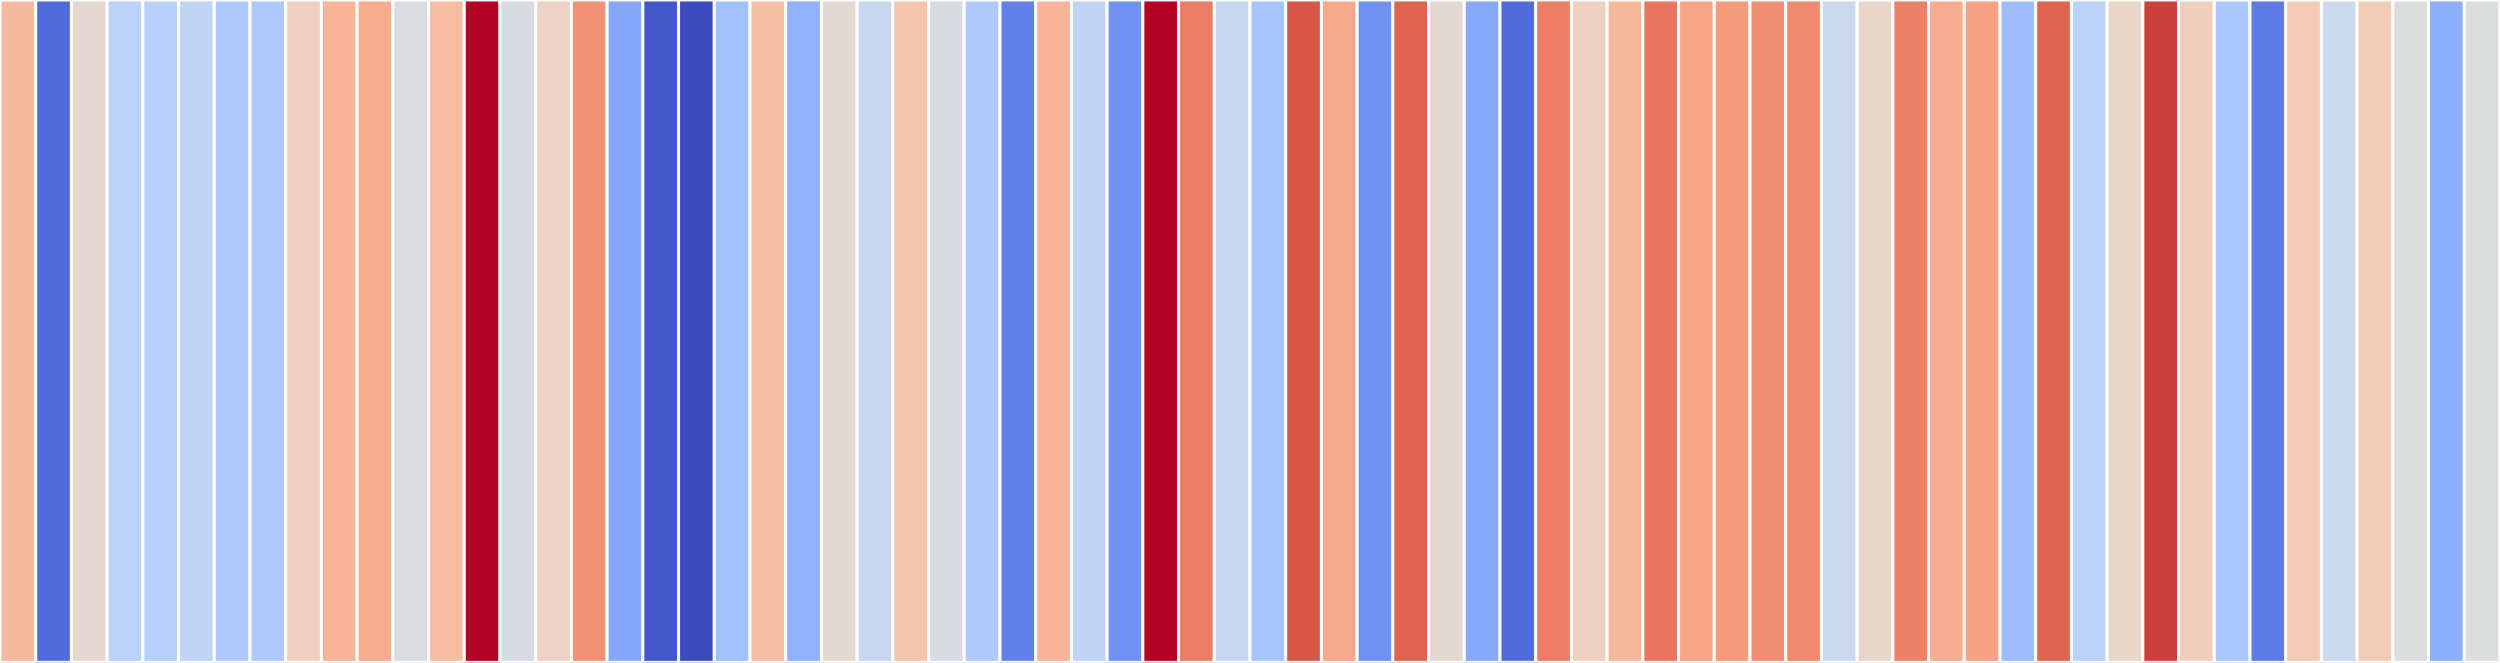
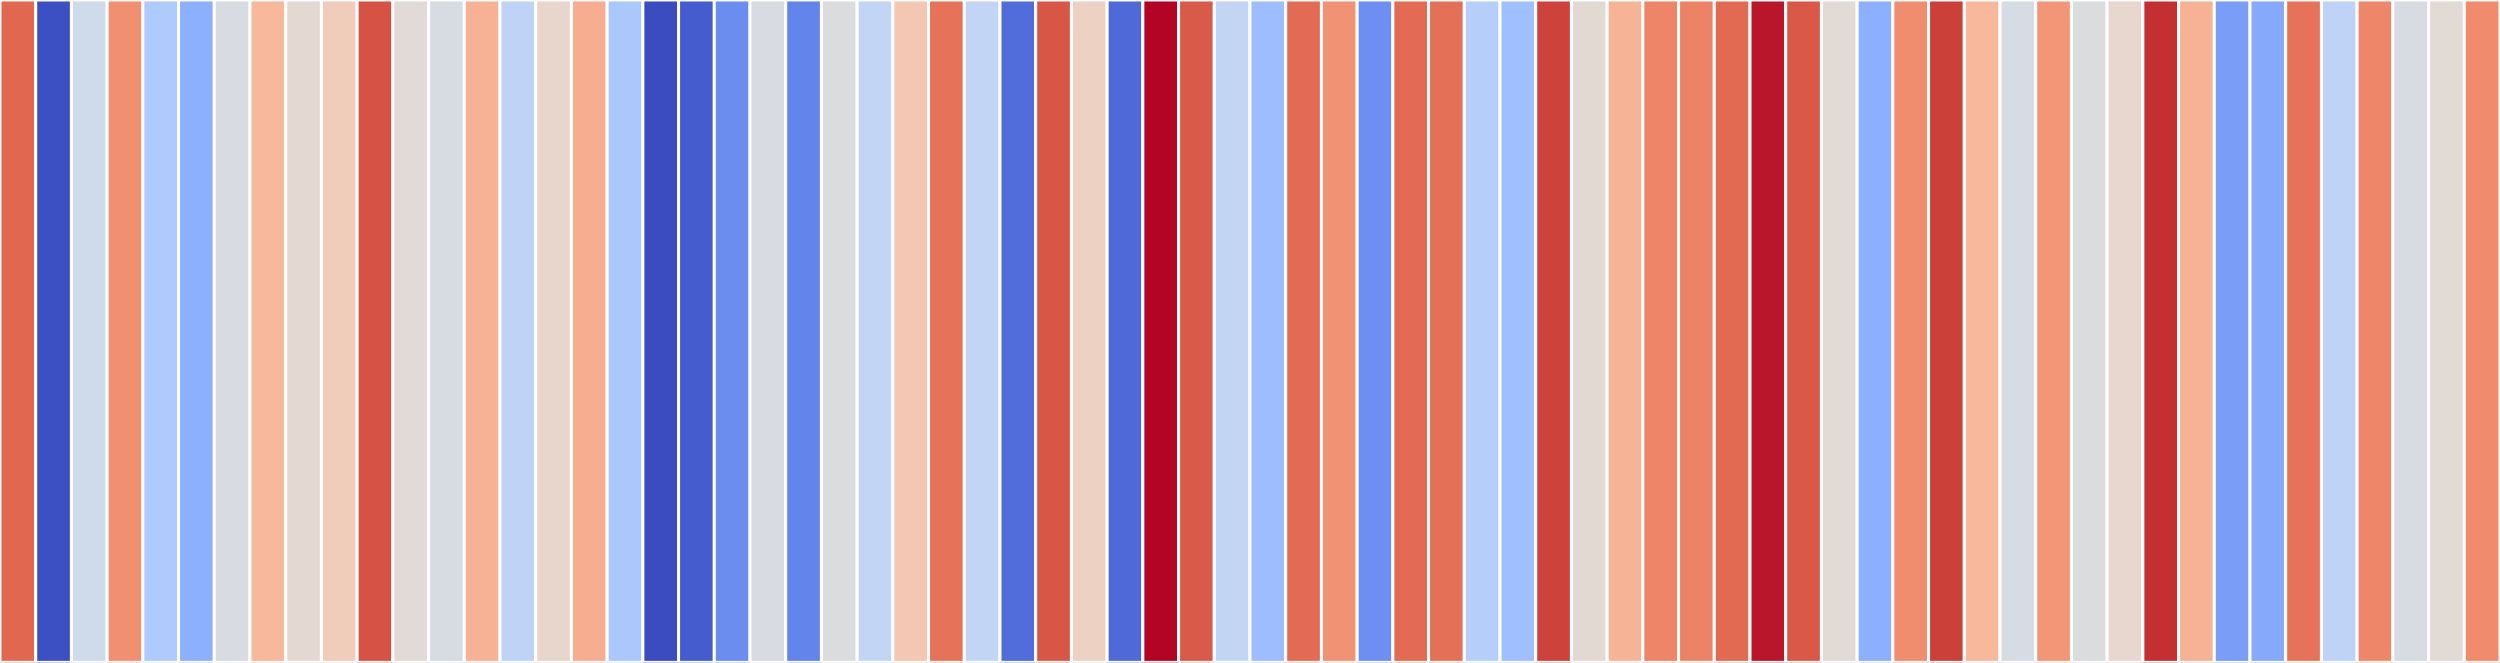
<svg xmlns="http://www.w3.org/2000/svg" width="837pt" height="221.76pt" viewBox="0 0 837 221.76" version="1.1">
  <defs>
    <style type="text/css">*{stroke-linejoin: round; stroke-linecap: butt}</style>
  </defs>
  <g id="figure_1">
    <g id="patch_1">
      <path d="M 0 221.76  L 837 221.76  L 837 0  L 0 0  z " style="fill: #ffffff" />
    </g>
    <g id="axes_1">
      <g id="QuadMesh_1">
-         <path d="M 0 -0  L 11.957 -0  L 11.957 221.76  L 0 221.76  L 0 -0  " clip-path="url(#pdaebeb70e7)" style="fill: #f7b99e; stroke: #ffffff" />
-         <path d="M 11.957 -0  L 23.914 -0  L 23.914 221.76  L 11.957 221.76  L 11.957 -0  " clip-path="url(#pdaebeb70e7)" style="fill: #506bda; stroke: #ffffff" />
-         <path d="M 23.914 -0  L 35.871 -0  L 35.871 221.76  L 23.914 221.76  L 23.914 -0  " clip-path="url(#pdaebeb70e7)" style="fill: #e5d8d1; stroke: #ffffff" />
-         <path d="M 35.871 -0  L 47.829 -0  L 47.829 221.76  L 35.871 221.76  L 35.871 -0  " clip-path="url(#pdaebeb70e7)" style="fill: #bbd1f8; stroke: #ffffff" />
-         <path d="M 47.829 -0  L 59.786 -0  L 59.786 221.76  L 47.829 221.76  L 47.829 -0  " clip-path="url(#pdaebeb70e7)" style="fill: #b9d0f9; stroke: #ffffff" />
-         <path d="M 59.786 -0  L 71.743 -0  L 71.743 221.76  L 59.786 221.76  L 59.786 -0  " clip-path="url(#pdaebeb70e7)" style="fill: #c0d4f5; stroke: #ffffff" />
-         <path d="M 71.743 -0  L 83.7 -0  L 83.7 221.76  L 71.743 221.76  L 71.743 -0  " clip-path="url(#pdaebeb70e7)" style="fill: #adc9fd; stroke: #ffffff" />
-         <path d="M 83.7 -0  L 95.657 -0  L 95.657 221.76  L 83.7 221.76  L 83.7 -0  " clip-path="url(#pdaebeb70e7)" style="fill: #adc9fd; stroke: #ffffff" />
-         <path d="M 95.657 -0  L 107.614 -0  L 107.614 221.76  L 95.657 221.76  L 95.657 -0  " clip-path="url(#pdaebeb70e7)" style="fill: #efcfbf; stroke: #ffffff" />
-         <path d="M 107.614 -0  L 119.571 -0  L 119.571 221.76  L 107.614 221.76  L 107.614 -0  " clip-path="url(#pdaebeb70e7)" style="fill: #f7b497; stroke: #ffffff" />
-         <path d="M 119.571 -0  L 131.529 -0  L 131.529 221.76  L 119.571 221.76  L 119.571 -0  " clip-path="url(#pdaebeb70e7)" style="fill: #f7ac8e; stroke: #ffffff" />
-         <path d="M 131.529 -0  L 143.486 -0  L 143.486 221.76  L 131.529 221.76  L 131.529 -0  " clip-path="url(#pdaebeb70e7)" style="fill: #dadce0; stroke: #ffffff" />
-         <path d="M 143.486 -0  L 155.443 -0  L 155.443 221.76  L 143.486 221.76  L 143.486 -0  " clip-path="url(#pdaebeb70e7)" style="fill: #f6bda2; stroke: #ffffff" />
-         <path d="M 155.443 -0  L 167.4 -0  L 167.4 221.76  L 155.443 221.76  L 155.443 -0  " clip-path="url(#pdaebeb70e7)" style="fill: #b40426; stroke: #ffffff" />
-         <path d="M 167.4 -0  L 179.357 -0  L 179.357 221.76  L 167.4 221.76  L 167.4 -0  " clip-path="url(#pdaebeb70e7)" style="fill: #d7dce3; stroke: #ffffff" />
-         <path d="M 179.357 -0  L 191.314 -0  L 191.314 221.76  L 179.357 221.76  L 179.357 -0  " clip-path="url(#pdaebeb70e7)" style="fill: #ecd3c5; stroke: #ffffff" />
-         <path d="M 191.314 -0  L 203.271 -0  L 203.271 221.76  L 191.314 221.76  L 191.314 -0  " clip-path="url(#pdaebeb70e7)" style="fill: #f29274; stroke: #ffffff" />
-         <path d="M 203.271 -0  L 215.229 -0  L 215.229 221.76  L 203.271 221.76  L 203.271 -0  " clip-path="url(#pdaebeb70e7)" style="fill: #85a8fc; stroke: #ffffff" />
-         <path d="M 215.229 -0  L 227.186 -0  L 227.186 221.76  L 215.229 221.76  L 215.229 -0  " clip-path="url(#pdaebeb70e7)" style="fill: #4358cb; stroke: #ffffff" />
-         <path d="M 227.186 -0  L 239.143 -0  L 239.143 221.76  L 227.186 221.76  L 227.186 -0  " clip-path="url(#pdaebeb70e7)" style="fill: #3b4cc0; stroke: #ffffff" />
-         <path d="M 239.143 -0  L 251.1 -0  L 251.1 221.76  L 239.143 221.76  L 239.143 -0  " clip-path="url(#pdaebeb70e7)" style="fill: #a2c1ff; stroke: #ffffff" />
-         <path d="M 251.1 -0  L 263.057 -0  L 263.057 221.76  L 251.1 221.76  L 251.1 -0  " clip-path="url(#pdaebeb70e7)" style="fill: #f6bfa6; stroke: #ffffff" />
-         <path d="M 263.057 -0  L 275.014 -0  L 275.014 221.76  L 263.057 221.76  L 263.057 -0  " clip-path="url(#pdaebeb70e7)" style="fill: #90b2fe; stroke: #ffffff" />
-         <path d="M 275.014 -0  L 286.971 -0  L 286.971 221.76  L 275.014 221.76  L 275.014 -0  " clip-path="url(#pdaebeb70e7)" style="fill: #e4d9d2; stroke: #ffffff" />
-         <path d="M 286.971 -0  L 298.929 -0  L 298.929 221.76  L 286.971 221.76  L 286.971 -0  " clip-path="url(#pdaebeb70e7)" style="fill: #c7d7f0; stroke: #ffffff" />
-         <path d="M 298.929 -0  L 310.886 -0  L 310.886 221.76  L 298.929 221.76  L 298.929 -0  " clip-path="url(#pdaebeb70e7)" style="fill: #f5c4ac; stroke: #ffffff" />
-         <path d="M 310.886 -0  L 322.843 -0  L 322.843 221.76  L 310.886 221.76  L 310.886 -0  " clip-path="url(#pdaebeb70e7)" style="fill: #d8dce2; stroke: #ffffff" />
-         <path d="M 322.843 -0  L 334.8 -0  L 334.8 221.76  L 322.843 221.76  L 322.843 -0  " clip-path="url(#pdaebeb70e7)" style="fill: #afcafc; stroke: #ffffff" />
-         <path d="M 334.8 -0  L 346.757 -0  L 346.757 221.76  L 334.8 221.76  L 334.8 -0  " clip-path="url(#pdaebeb70e7)" style="fill: #6180e9; stroke: #ffffff" />
-         <path d="M 346.757 -0  L 358.714 -0  L 358.714 221.76  L 346.757 221.76  L 346.757 -0  " clip-path="url(#pdaebeb70e7)" style="fill: #f7b497; stroke: #ffffff" />
-         <path d="M 358.714 -0  L 370.671 -0  L 370.671 221.76  L 358.714 221.76  L 358.714 -0  " clip-path="url(#pdaebeb70e7)" style="fill: #c0d4f5; stroke: #ffffff" />
-         <path d="M 370.671 -0  L 382.629 -0  L 382.629 221.76  L 370.671 221.76  L 370.671 -0  " clip-path="url(#pdaebeb70e7)" style="fill: #6f92f3; stroke: #ffffff" />
-         <path d="M 382.629 -0  L 394.586 -0  L 394.586 221.76  L 382.629 221.76  L 382.629 -0  " clip-path="url(#pdaebeb70e7)" style="fill: #b40426; stroke: #ffffff" />
-         <path d="M 394.586 -0  L 406.543 -0  L 406.543 221.76  L 394.586 221.76  L 394.586 -0  " clip-path="url(#pdaebeb70e7)" style="fill: #eb7d62; stroke: #ffffff" />
-         <path d="M 406.543 -0  L 418.5 -0  L 418.5 221.76  L 406.543 221.76  L 406.543 -0  " clip-path="url(#pdaebeb70e7)" style="fill: #c7d7f0; stroke: #ffffff" />
-         <path d="M 418.5 -0  L 430.457 -0  L 430.457 221.76  L 418.5 221.76  L 418.5 -0  " clip-path="url(#pdaebeb70e7)" style="fill: #a6c4fe; stroke: #ffffff" />
-         <path d="M 430.457 -0  L 442.414 -0  L 442.414 221.76  L 430.457 221.76  L 430.457 -0  " clip-path="url(#pdaebeb70e7)" style="fill: #d85646; stroke: #ffffff" />
-         <path d="M 442.414 -0  L 454.371 -0  L 454.371 221.76  L 442.414 221.76  L 442.414 -0  " clip-path="url(#pdaebeb70e7)" style="fill: #f7a98b; stroke: #ffffff" />
-         <path d="M 454.371 -0  L 466.329 -0  L 466.329 221.76  L 454.371 221.76  L 454.371 -0  " clip-path="url(#pdaebeb70e7)" style="fill: #7093f3; stroke: #ffffff" />
-         <path d="M 466.329 -0  L 478.286 -0  L 478.286 221.76  L 466.329 221.76  L 466.329 -0  " clip-path="url(#pdaebeb70e7)" style="fill: #df634e; stroke: #ffffff" />
-         <path d="M 478.286 -0  L 490.243 -0  L 490.243 221.76  L 478.286 221.76  L 478.286 -0  " clip-path="url(#pdaebeb70e7)" style="fill: #e4d9d2; stroke: #ffffff" />
-         <path d="M 490.243 -0  L 502.2 -0  L 502.2 221.76  L 490.243 221.76  L 490.243 -0  " clip-path="url(#pdaebeb70e7)" style="fill: #86a9fc; stroke: #ffffff" />
-         <path d="M 502.2 -0  L 514.157 -0  L 514.157 221.76  L 502.2 221.76  L 502.2 -0  " clip-path="url(#pdaebeb70e7)" style="fill: #506bda; stroke: #ffffff" />
-         <path d="M 514.157 -0  L 526.114 -0  L 526.114 221.76  L 514.157 221.76  L 514.157 -0  " clip-path="url(#pdaebeb70e7)" style="fill: #eb7d62; stroke: #ffffff" />
-         <path d="M 526.114 -0  L 538.071 -0  L 538.071 221.76  L 526.114 221.76  L 526.114 -0  " clip-path="url(#pdaebeb70e7)" style="fill: #eed0c0; stroke: #ffffff" />
-         <path d="M 538.071 -0  L 550.029 -0  L 550.029 221.76  L 538.071 221.76  L 538.071 -0  " clip-path="url(#pdaebeb70e7)" style="fill: #f7b89c; stroke: #ffffff" />
-         <path d="M 550.029 -0  L 561.986 -0  L 561.986 221.76  L 550.029 221.76  L 550.029 -0  " clip-path="url(#pdaebeb70e7)" style="fill: #e8765c; stroke: #ffffff" />
-         <path d="M 561.986 -0  L 573.943 -0  L 573.943 221.76  L 561.986 221.76  L 561.986 -0  " clip-path="url(#pdaebeb70e7)" style="fill: #f6a586; stroke: #ffffff" />
-         <path d="M 573.943 -0  L 585.9 -0  L 585.9 221.76  L 573.943 221.76  L 573.943 -0  " clip-path="url(#pdaebeb70e7)" style="fill: #f59c7d; stroke: #ffffff" />
-         <path d="M 585.9 -0  L 597.857 -0  L 597.857 221.76  L 585.9 221.76  L 585.9 -0  " clip-path="url(#pdaebeb70e7)" style="fill: #f18f71; stroke: #ffffff" />
-         <path d="M 597.857 -0  L 609.814 -0  L 609.814 221.76  L 597.857 221.76  L 597.857 -0  " clip-path="url(#pdaebeb70e7)" style="fill: #f08b6e; stroke: #ffffff" />
-         <path d="M 609.814 -0  L 621.771 -0  L 621.771 221.76  L 609.814 221.76  L 609.814 -0  " clip-path="url(#pdaebeb70e7)" style="fill: #cbd8ee; stroke: #ffffff" />
-         <path d="M 621.771 -0  L 633.729 -0  L 633.729 221.76  L 621.771 221.76  L 621.771 -0  " clip-path="url(#pdaebeb70e7)" style="fill: #e8d6cc; stroke: #ffffff" />
-         <path d="M 633.729 -0  L 645.686 -0  L 645.686 221.76  L 633.729 221.76  L 633.729 -0  " clip-path="url(#pdaebeb70e7)" style="fill: #ec8165; stroke: #ffffff" />
-         <path d="M 645.686 -0  L 657.643 -0  L 657.643 221.76  L 645.686 221.76  L 645.686 -0  " clip-path="url(#pdaebeb70e7)" style="fill: #f7ad90; stroke: #ffffff" />
-         <path d="M 657.643 -0  L 669.6 -0  L 669.6 221.76  L 657.643 221.76  L 657.643 -0  " clip-path="url(#pdaebeb70e7)" style="fill: #f6a283; stroke: #ffffff" />
-         <path d="M 669.6 -0  L 681.557 -0  L 681.557 221.76  L 669.6 221.76  L 669.6 -0  " clip-path="url(#pdaebeb70e7)" style="fill: #9dbdff; stroke: #ffffff" />
-         <path d="M 681.557 -0  L 693.514 -0  L 693.514 221.76  L 681.557 221.76  L 681.557 -0  " clip-path="url(#pdaebeb70e7)" style="fill: #e0654f; stroke: #ffffff" />
-         <path d="M 693.514 -0  L 705.471 -0  L 705.471 221.76  L 693.514 221.76  L 693.514 -0  " clip-path="url(#pdaebeb70e7)" style="fill: #bbd1f8; stroke: #ffffff" />
-         <path d="M 705.471 -0  L 717.429 -0  L 717.429 221.76  L 705.471 221.76  L 705.471 -0  " clip-path="url(#pdaebeb70e7)" style="fill: #ead5c9; stroke: #ffffff" />
-         <path d="M 717.429 -0  L 729.386 -0  L 729.386 221.76  L 717.429 221.76  L 717.429 -0  " clip-path="url(#pdaebeb70e7)" style="fill: #cc403a; stroke: #ffffff" />
-         <path d="M 729.386 -0  L 741.343 -0  L 741.343 221.76  L 729.386 221.76  L 729.386 -0  " clip-path="url(#pdaebeb70e7)" style="fill: #efcebd; stroke: #ffffff" />
-         <path d="M 741.343 -0  L 753.3 -0  L 753.3 221.76  L 741.343 221.76  L 741.343 -0  " clip-path="url(#pdaebeb70e7)" style="fill: #abc8fd; stroke: #ffffff" />
-         <path d="M 753.3 -0  L 765.257 -0  L 765.257 221.76  L 753.3 221.76  L 753.3 -0  " clip-path="url(#pdaebeb70e7)" style="fill: #5d7ce6; stroke: #ffffff" />
-         <path d="M 765.257 -0  L 777.214 -0  L 777.214 221.76  L 765.257 221.76  L 765.257 -0  " clip-path="url(#pdaebeb70e7)" style="fill: #f2cab5; stroke: #ffffff" />
-         <path d="M 777.214 -0  L 789.171 -0  L 789.171 221.76  L 777.214 221.76  L 777.214 -0  " clip-path="url(#pdaebeb70e7)" style="fill: #cdd9ec; stroke: #ffffff" />
-         <path d="M 789.171 -0  L 801.129 -0  L 801.129 221.76  L 789.171 221.76  L 789.171 -0  " clip-path="url(#pdaebeb70e7)" style="fill: #f2cbb7; stroke: #ffffff" />
-         <path d="M 801.129 -0  L 813.086 -0  L 813.086 221.76  L 801.129 221.76  L 801.129 -0  " clip-path="url(#pdaebeb70e7)" style="fill: #dcdddd; stroke: #ffffff" />
-         <path d="M 813.086 -0  L 825.043 -0  L 825.043 221.76  L 813.086 221.76  L 813.086 -0  " clip-path="url(#pdaebeb70e7)" style="fill: #8caffe; stroke: #ffffff" />
-         <path d="M 825.043 -0  L 837 -0  L 837 221.76  L 825.043 221.76  L 825.043 -0  " clip-path="url(#pdaebeb70e7)" style="fill: #dcdddd; stroke: #ffffff" />
+         <path d="M 0 -0  L 11.957 -0  L 11.957 221.76  L 0 221.76  L 0 -0  " clip-path="url(#pf9db5e81ec)" style="fill: #e16751; stroke: #ffffff" />
+         <path d="M 11.957 -0  L 23.914 -0  L 23.914 221.76  L 11.957 221.76  L 11.957 -0  " clip-path="url(#pf9db5e81ec)" style="fill: #3d50c3; stroke: #ffffff" />
+         <path d="M 23.914 -0  L 35.871 -0  L 35.871 221.76  L 23.914 221.76  L 23.914 -0  " clip-path="url(#pf9db5e81ec)" style="fill: #cfdaea; stroke: #ffffff" />
+         <path d="M 35.871 -0  L 47.829 -0  L 47.829 221.76  L 35.871 221.76  L 35.871 -0  " clip-path="url(#pf9db5e81ec)" style="fill: #f18f71; stroke: #ffffff" />
+         <path d="M 47.829 -0  L 59.786 -0  L 59.786 221.76  L 47.829 221.76  L 47.829 -0  " clip-path="url(#pf9db5e81ec)" style="fill: #afcafc; stroke: #ffffff" />
+         <path d="M 59.786 -0  L 71.743 -0  L 71.743 221.76  L 59.786 221.76  L 59.786 -0  " clip-path="url(#pf9db5e81ec)" style="fill: #8caffe; stroke: #ffffff" />
+         <path d="M 71.743 -0  L 83.7 -0  L 83.7 221.76  L 71.743 221.76  L 71.743 -0  " clip-path="url(#pf9db5e81ec)" style="fill: #d8dce2; stroke: #ffffff" />
+         <path d="M 83.7 -0  L 95.657 -0  L 95.657 221.76  L 83.7 221.76  L 83.7 -0  " clip-path="url(#pf9db5e81ec)" style="fill: #f7b89c; stroke: #ffffff" />
+         <path d="M 95.657 -0  L 107.614 -0  L 107.614 221.76  L 95.657 221.76  L 95.657 -0  " clip-path="url(#pf9db5e81ec)" style="fill: #e4d9d2; stroke: #ffffff" />
+         <path d="M 107.614 -0  L 119.571 -0  L 119.571 221.76  L 107.614 221.76  L 107.614 -0  " clip-path="url(#pf9db5e81ec)" style="fill: #f0cdbb; stroke: #ffffff" />
+         <path d="M 119.571 -0  L 131.529 -0  L 131.529 221.76  L 119.571 221.76  L 119.571 -0  " clip-path="url(#pf9db5e81ec)" style="fill: #d65244; stroke: #ffffff" />
+         <path d="M 131.529 -0  L 143.486 -0  L 143.486 221.76  L 131.529 221.76  L 131.529 -0  " clip-path="url(#pf9db5e81ec)" style="fill: #e1dad6; stroke: #ffffff" />
+         <path d="M 143.486 -0  L 155.443 -0  L 155.443 221.76  L 143.486 221.76  L 143.486 -0  " clip-path="url(#pf9db5e81ec)" style="fill: #d7dce3; stroke: #ffffff" />
+         <path d="M 155.443 -0  L 167.4 -0  L 167.4 221.76  L 155.443 221.76  L 155.443 -0  " clip-path="url(#pf9db5e81ec)" style="fill: #f7b194; stroke: #ffffff" />
+         <path d="M 167.4 -0  L 179.357 -0  L 179.357 221.76  L 167.4 221.76  L 167.4 -0  " clip-path="url(#pf9db5e81ec)" style="fill: #bfd3f6; stroke: #ffffff" />
+         <path d="M 179.357 -0  L 191.314 -0  L 191.314 221.76  L 179.357 221.76  L 179.357 -0  " clip-path="url(#pf9db5e81ec)" style="fill: #e8d6cc; stroke: #ffffff" />
+         <path d="M 191.314 -0  L 203.271 -0  L 203.271 221.76  L 191.314 221.76  L 191.314 -0  " clip-path="url(#pf9db5e81ec)" style="fill: #f7ad90; stroke: #ffffff" />
+         <path d="M 203.271 -0  L 215.229 -0  L 215.229 221.76  L 203.271 221.76  L 203.271 -0  " clip-path="url(#pf9db5e81ec)" style="fill: #abc8fd; stroke: #ffffff" />
+         <path d="M 215.229 -0  L 227.186 -0  L 227.186 221.76  L 215.229 221.76  L 215.229 -0  " clip-path="url(#pf9db5e81ec)" style="fill: #3b4cc0; stroke: #ffffff" />
+         <path d="M 227.186 -0  L 239.143 -0  L 239.143 221.76  L 227.186 221.76  L 227.186 -0  " clip-path="url(#pf9db5e81ec)" style="fill: #455cce; stroke: #ffffff" />
+         <path d="M 239.143 -0  L 251.1 -0  L 251.1 221.76  L 239.143 221.76  L 239.143 -0  " clip-path="url(#pf9db5e81ec)" style="fill: #6b8df0; stroke: #ffffff" />
+         <path d="M 251.1 -0  L 263.057 -0  L 263.057 221.76  L 251.1 221.76  L 251.1 -0  " clip-path="url(#pf9db5e81ec)" style="fill: #d8dce2; stroke: #ffffff" />
+         <path d="M 263.057 -0  L 275.014 -0  L 275.014 221.76  L 263.057 221.76  L 263.057 -0  " clip-path="url(#pf9db5e81ec)" style="fill: #6384eb; stroke: #ffffff" />
+         <path d="M 275.014 -0  L 286.971 -0  L 286.971 221.76  L 275.014 221.76  L 275.014 -0  " clip-path="url(#pf9db5e81ec)" style="fill: #dbdcde; stroke: #ffffff" />
+         <path d="M 286.971 -0  L 298.929 -0  L 298.929 221.76  L 286.971 221.76  L 286.971 -0  " clip-path="url(#pf9db5e81ec)" style="fill: #c3d5f4; stroke: #ffffff" />
+         <path d="M 298.929 -0  L 310.886 -0  L 310.886 221.76  L 298.929 221.76  L 298.929 -0  " clip-path="url(#pf9db5e81ec)" style="fill: #f3c7b1; stroke: #ffffff" />
+         <path d="M 310.886 -0  L 322.843 -0  L 322.843 221.76  L 310.886 221.76  L 310.886 -0  " clip-path="url(#pf9db5e81ec)" style="fill: #e67259; stroke: #ffffff" />
+         <path d="M 322.843 -0  L 334.8 -0  L 334.8 221.76  L 322.843 221.76  L 322.843 -0  " clip-path="url(#pf9db5e81ec)" style="fill: #c3d5f4; stroke: #ffffff" />
+         <path d="M 334.8 -0  L 346.757 -0  L 346.757 221.76  L 334.8 221.76  L 334.8 -0  " clip-path="url(#pf9db5e81ec)" style="fill: #516ddb; stroke: #ffffff" />
+         <path d="M 346.757 -0  L 358.714 -0  L 358.714 221.76  L 346.757 221.76  L 346.757 -0  " clip-path="url(#pf9db5e81ec)" style="fill: #d85646; stroke: #ffffff" />
+         <path d="M 358.714 -0  L 370.671 -0  L 370.671 221.76  L 358.714 221.76  L 358.714 -0  " clip-path="url(#pf9db5e81ec)" style="fill: #edd1c2; stroke: #ffffff" />
+         <path d="M 370.671 -0  L 382.629 -0  L 382.629 221.76  L 370.671 221.76  L 370.671 -0  " clip-path="url(#pf9db5e81ec)" style="fill: #4f69d9; stroke: #ffffff" />
+         <path d="M 382.629 -0  L 394.586 -0  L 394.586 221.76  L 382.629 221.76  L 382.629 -0  " clip-path="url(#pf9db5e81ec)" style="fill: #b40426; stroke: #ffffff" />
+         <path d="M 394.586 -0  L 406.543 -0  L 406.543 221.76  L 394.586 221.76  L 394.586 -0  " clip-path="url(#pf9db5e81ec)" style="fill: #da5a49; stroke: #ffffff" />
+         <path d="M 406.543 -0  L 418.5 -0  L 418.5 221.76  L 406.543 221.76  L 406.543 -0  " clip-path="url(#pf9db5e81ec)" style="fill: #c3d5f4; stroke: #ffffff" />
+         <path d="M 418.5 -0  L 430.457 -0  L 430.457 221.76  L 418.5 221.76  L 418.5 -0  " clip-path="url(#pf9db5e81ec)" style="fill: #9dbdff; stroke: #ffffff" />
+         <path d="M 430.457 -0  L 442.414 -0  L 442.414 221.76  L 430.457 221.76  L 430.457 -0  " clip-path="url(#pf9db5e81ec)" style="fill: #e36b54; stroke: #ffffff" />
+         <path d="M 442.414 -0  L 454.371 -0  L 454.371 221.76  L 442.414 221.76  L 442.414 -0  " clip-path="url(#pf9db5e81ec)" style="fill: #f29274; stroke: #ffffff" />
+         <path d="M 454.371 -0  L 466.329 -0  L 466.329 221.76  L 454.371 221.76  L 454.371 -0  " clip-path="url(#pf9db5e81ec)" style="fill: #6c8ff1; stroke: #ffffff" />
+         <path d="M 466.329 -0  L 478.286 -0  L 478.286 221.76  L 466.329 221.76  L 466.329 -0  " clip-path="url(#pf9db5e81ec)" style="fill: #e36b54; stroke: #ffffff" />
+         <path d="M 478.286 -0  L 490.243 -0  L 490.243 221.76  L 478.286 221.76  L 478.286 -0  " clip-path="url(#pf9db5e81ec)" style="fill: #e57058; stroke: #ffffff" />
+         <path d="M 490.243 -0  L 502.2 -0  L 502.2 221.76  L 490.243 221.76  L 490.243 -0  " clip-path="url(#pf9db5e81ec)" style="fill: #b6cefa; stroke: #ffffff" />
+         <path d="M 502.2 -0  L 514.157 -0  L 514.157 221.76  L 502.2 221.76  L 502.2 -0  " clip-path="url(#pf9db5e81ec)" style="fill: #9fbfff; stroke: #ffffff" />
+         <path d="M 514.157 -0  L 526.114 -0  L 526.114 221.76  L 514.157 221.76  L 514.157 -0  " clip-path="url(#pf9db5e81ec)" style="fill: #cd423b; stroke: #ffffff" />
+         <path d="M 526.114 -0  L 538.071 -0  L 538.071 221.76  L 526.114 221.76  L 526.114 -0  " clip-path="url(#pf9db5e81ec)" style="fill: #e3d9d3; stroke: #ffffff" />
+         <path d="M 538.071 -0  L 550.029 -0  L 550.029 221.76  L 538.071 221.76  L 538.071 -0  " clip-path="url(#pf9db5e81ec)" style="fill: #f7b396; stroke: #ffffff" />
+         <path d="M 550.029 -0  L 561.986 -0  L 561.986 221.76  L 550.029 221.76  L 550.029 -0  " clip-path="url(#pf9db5e81ec)" style="fill: #ee8468; stroke: #ffffff" />
+         <path d="M 561.986 -0  L 573.943 -0  L 573.943 221.76  L 561.986 221.76  L 561.986 -0  " clip-path="url(#pf9db5e81ec)" style="fill: #ed8366; stroke: #ffffff" />
+         <path d="M 573.943 -0  L 585.9 -0  L 585.9 221.76  L 573.943 221.76  L 573.943 -0  " clip-path="url(#pf9db5e81ec)" style="fill: #e26952; stroke: #ffffff" />
+         <path d="M 585.9 -0  L 597.857 -0  L 597.857 221.76  L 585.9 221.76  L 585.9 -0  " clip-path="url(#pf9db5e81ec)" style="fill: #ba162b; stroke: #ffffff" />
+         <path d="M 597.857 -0  L 609.814 -0  L 609.814 221.76  L 597.857 221.76  L 597.857 -0  " clip-path="url(#pf9db5e81ec)" style="fill: #d95847; stroke: #ffffff" />
+         <path d="M 609.814 -0  L 621.771 -0  L 621.771 221.76  L 609.814 221.76  L 609.814 -0  " clip-path="url(#pf9db5e81ec)" style="fill: #e2dad5; stroke: #ffffff" />
+         <path d="M 621.771 -0  L 633.729 -0  L 633.729 221.76  L 621.771 221.76  L 621.771 -0  " clip-path="url(#pf9db5e81ec)" style="fill: #8db0fe; stroke: #ffffff" />
+         <path d="M 633.729 -0  L 645.686 -0  L 645.686 221.76  L 633.729 221.76  L 633.729 -0  " clip-path="url(#pf9db5e81ec)" style="fill: #f18d6f; stroke: #ffffff" />
+         <path d="M 645.686 -0  L 657.643 -0  L 657.643 221.76  L 645.686 221.76  L 645.686 -0  " clip-path="url(#pf9db5e81ec)" style="fill: #cc403a; stroke: #ffffff" />
+         <path d="M 657.643 -0  L 669.6 -0  L 669.6 221.76  L 657.643 221.76  L 657.643 -0  " clip-path="url(#pf9db5e81ec)" style="fill: #f7b89c; stroke: #ffffff" />
+         <path d="M 669.6 -0  L 681.557 -0  L 681.557 221.76  L 669.6 221.76  L 669.6 -0  " clip-path="url(#pf9db5e81ec)" style="fill: #d6dce4; stroke: #ffffff" />
+         <path d="M 681.557 -0  L 693.514 -0  L 693.514 221.76  L 681.557 221.76  L 681.557 -0  " clip-path="url(#pf9db5e81ec)" style="fill: #f39577; stroke: #ffffff" />
+         <path d="M 693.514 -0  L 705.471 -0  L 705.471 221.76  L 693.514 221.76  L 693.514 -0  " clip-path="url(#pf9db5e81ec)" style="fill: #dbdcde; stroke: #ffffff" />
+         <path d="M 705.471 -0  L 717.429 -0  L 717.429 221.76  L 705.471 221.76  L 705.471 -0  " clip-path="url(#pf9db5e81ec)" style="fill: #e7d7ce; stroke: #ffffff" />
+         <path d="M 717.429 -0  L 729.386 -0  L 729.386 221.76  L 717.429 221.76  L 717.429 -0  " clip-path="url(#pf9db5e81ec)" style="fill: #c43032; stroke: #ffffff" />
+         <path d="M 729.386 -0  L 741.343 -0  L 741.343 221.76  L 729.386 221.76  L 729.386 -0  " clip-path="url(#pf9db5e81ec)" style="fill: #f7b194; stroke: #ffffff" />
+         <path d="M 741.343 -0  L 753.3 -0  L 753.3 221.76  L 741.343 221.76  L 741.343 -0  " clip-path="url(#pf9db5e81ec)" style="fill: #7a9df8; stroke: #ffffff" />
+         <path d="M 753.3 -0  L 765.257 -0  L 765.257 221.76  L 753.3 221.76  L 753.3 -0  " clip-path="url(#pf9db5e81ec)" style="fill: #86a9fc; stroke: #ffffff" />
+         <path d="M 765.257 -0  L 777.214 -0  L 777.214 221.76  L 765.257 221.76  L 765.257 -0  " clip-path="url(#pf9db5e81ec)" style="fill: #e67259; stroke: #ffffff" />
+         <path d="M 777.214 -0  L 789.171 -0  L 789.171 221.76  L 777.214 221.76  L 777.214 -0  " clip-path="url(#pf9db5e81ec)" style="fill: #bfd3f6; stroke: #ffffff" />
+         <path d="M 789.171 -0  L 801.129 -0  L 801.129 221.76  L 789.171 221.76  L 789.171 -0  " clip-path="url(#pf9db5e81ec)" style="fill: #ee8669; stroke: #ffffff" />
+         <path d="M 801.129 -0  L 813.086 -0  L 813.086 221.76  L 801.129 221.76  L 801.129 -0  " clip-path="url(#pf9db5e81ec)" style="fill: #d7dce3; stroke: #ffffff" />
+         <path d="M 813.086 -0  L 825.043 -0  L 825.043 221.76  L 813.086 221.76  L 813.086 -0  " clip-path="url(#pf9db5e81ec)" style="fill: #e2dad5; stroke: #ffffff" />
+         <path d="M 825.043 -0  L 837 -0  L 837 221.76  L 825.043 221.76  L 825.043 -0  " clip-path="url(#pf9db5e81ec)" style="fill: #f08b6e; stroke: #ffffff" />
      </g>
    </g>
  </g>
  <defs>
-     <clipPath id="pdaebeb70e7">
+     <clipPath id="pf9db5e81ec">
      <rect x="0" y="-0" width="837" height="221.76" />
    </clipPath>
  </defs>
</svg>
